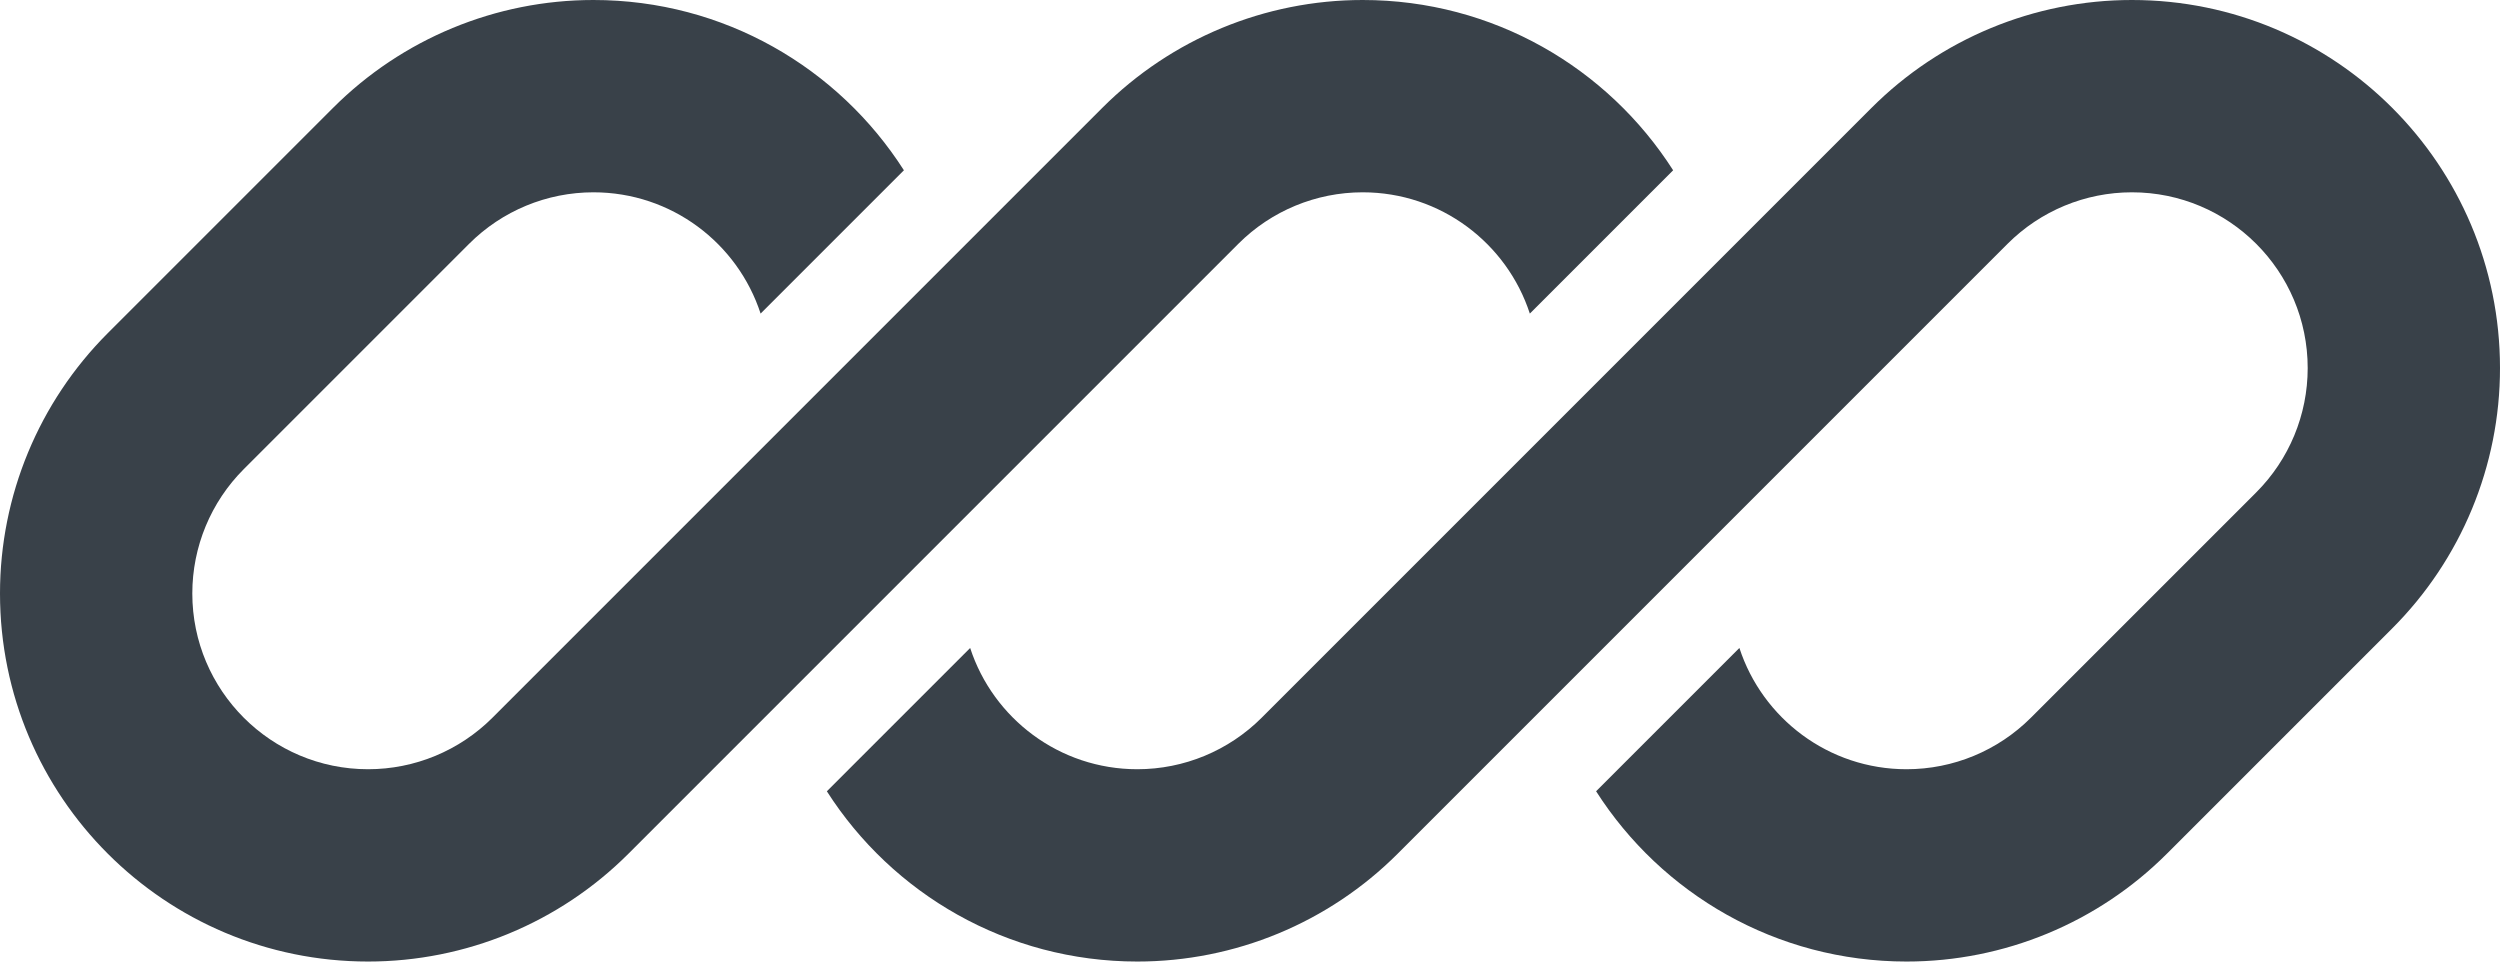
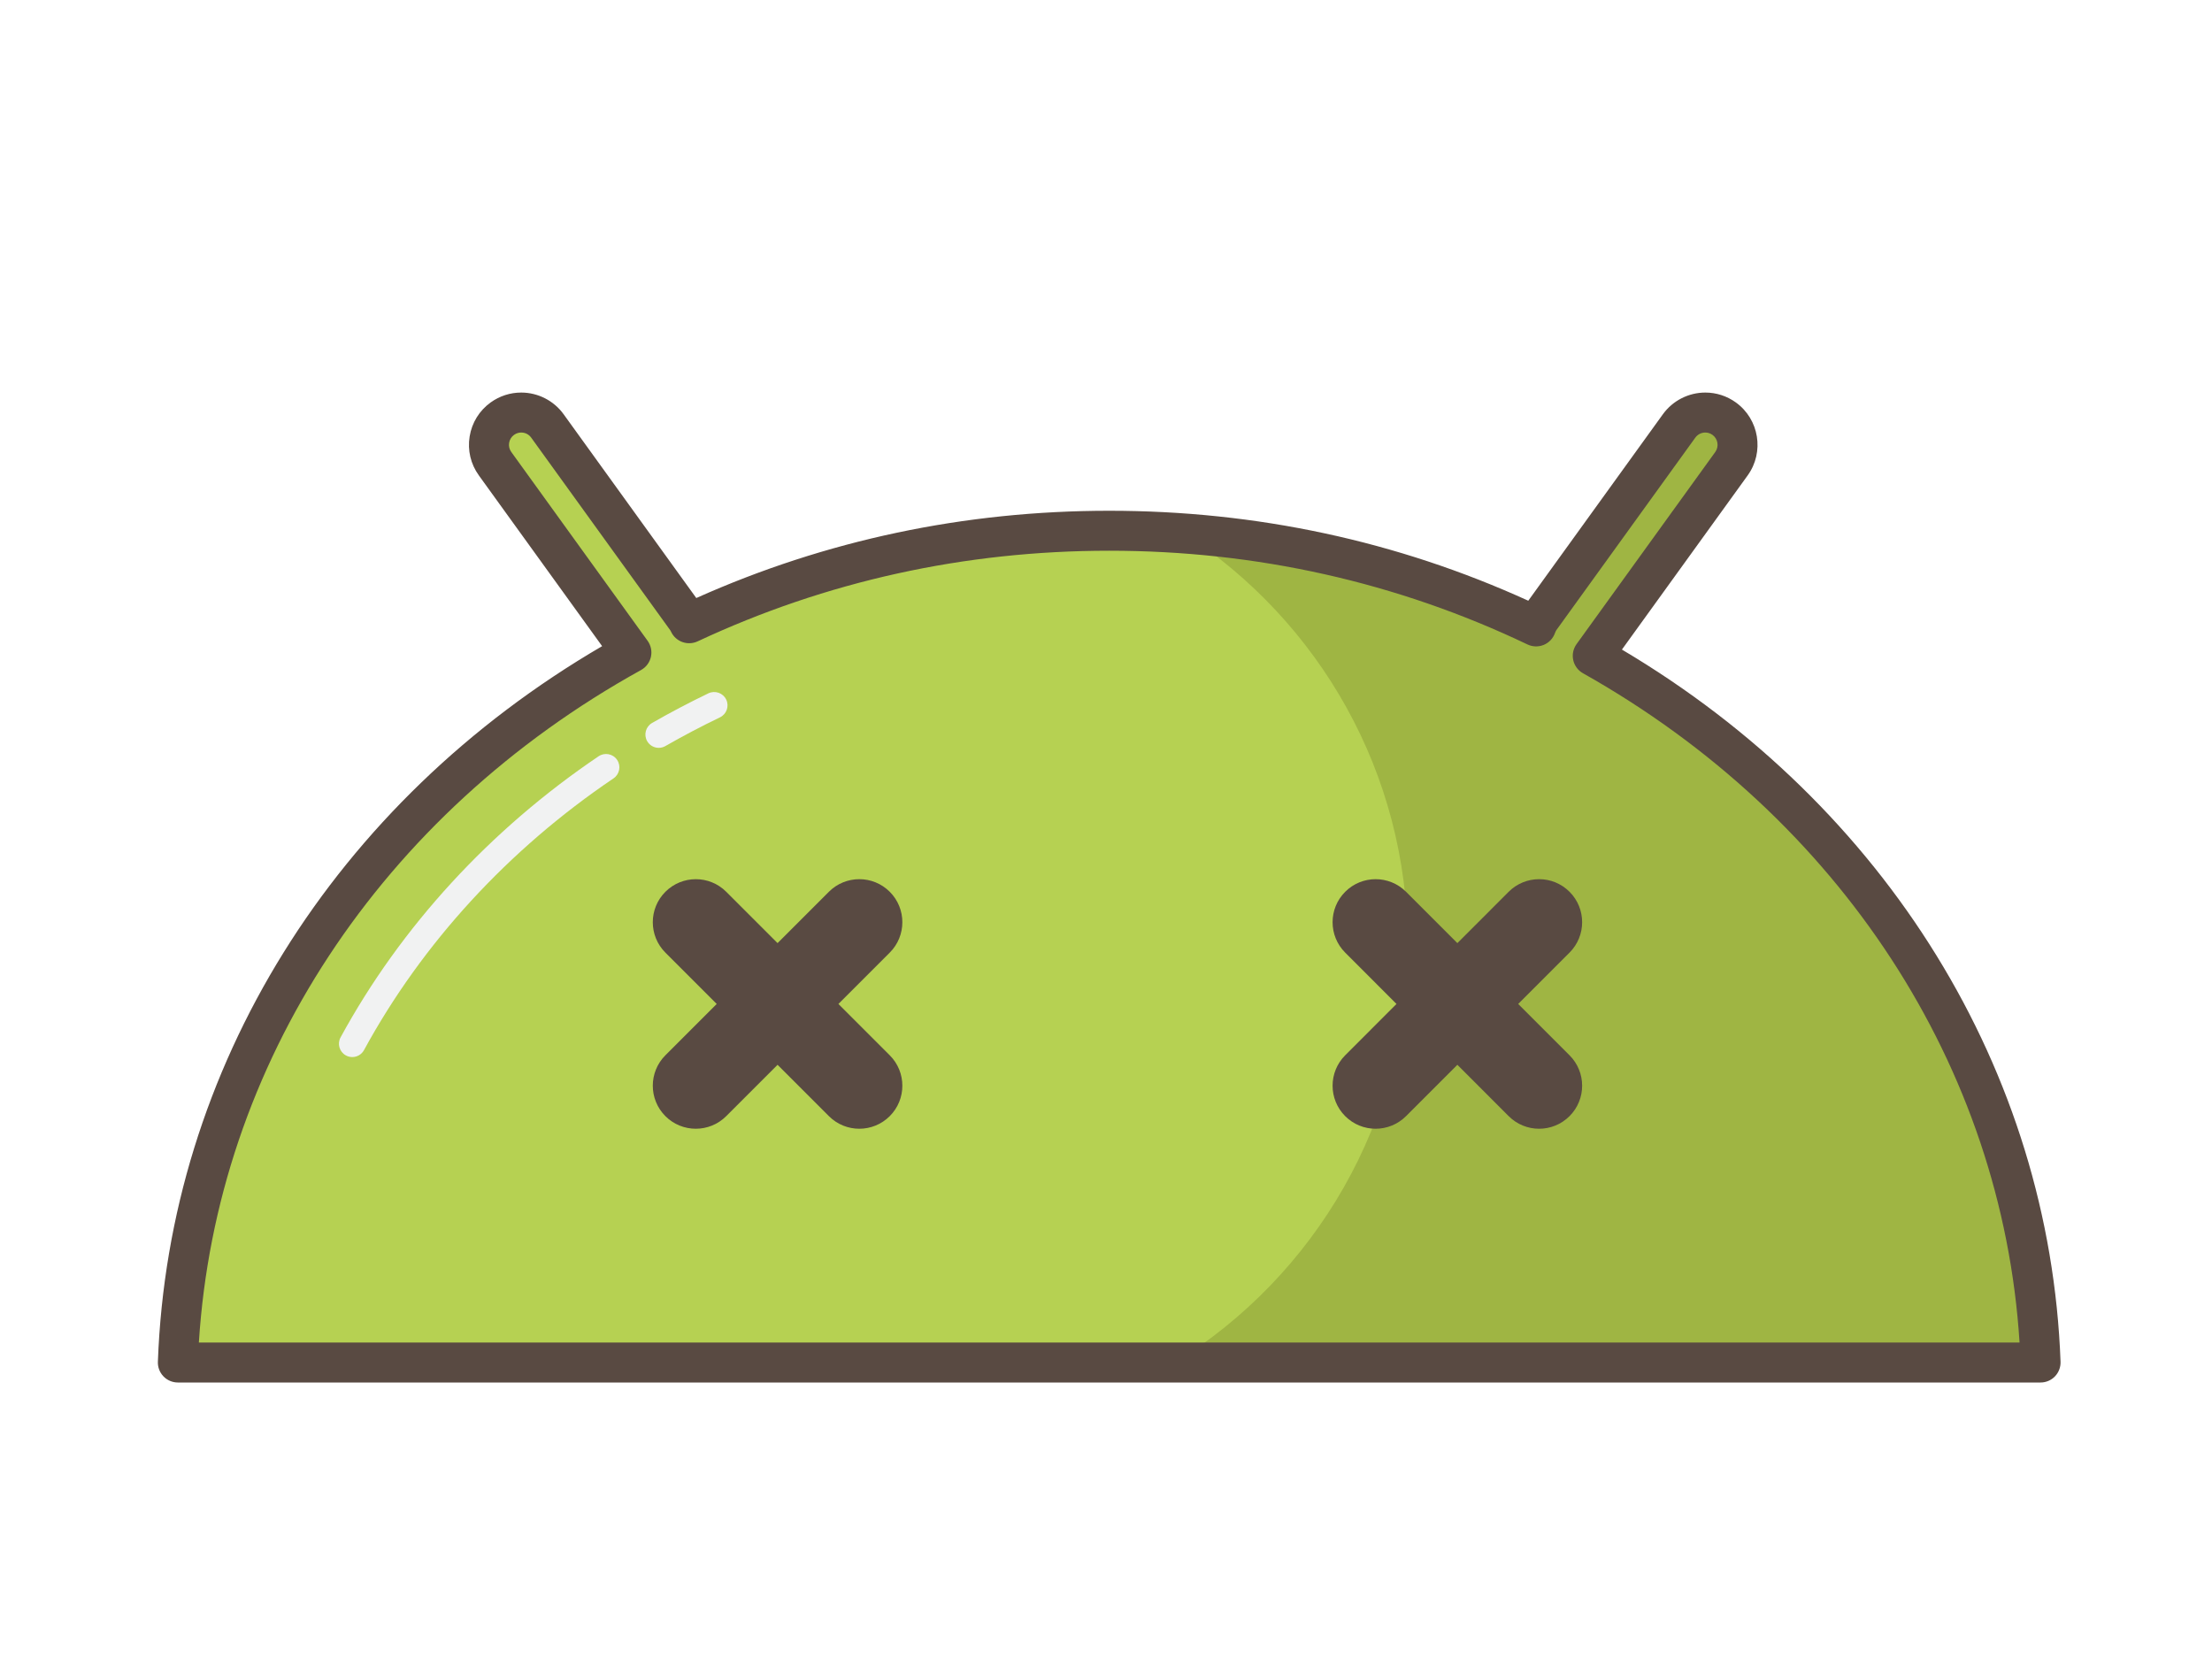
- <svg xmlns="http://www.w3.org/2000/svg" id="logo-70" width="78" height="30" viewBox="0 0 78 30" fill="none">
-   <path d="M18.515 0C15.469 0 12.547 1.21 10.393 3.364L3.364 10.393C1.21 12.547 0 15.469 0 18.515C0 24.858 5.142 30 11.485 30C14.531 30 17.453 28.79 19.607 26.636L24.469 21.774C24.469 21.774 24.469 21.774 24.469 21.774L38.636 7.607C39.665 6.578 41.06 6 42.515 6C44.95 6 47.015 7.587 47.731 9.784L52.202 5.313C50.163 2.118 46.586 0 42.515 0C39.469 0 36.547 1.21 34.393 3.364L15.364 22.393C14.335 23.422 12.94 24 11.485 24C8.456 24 6 21.544 6 18.515C6 17.06 6.578 15.665 7.607 14.636L14.636 7.607C15.665 6.578 17.06 6 18.515 6C20.95 6 23.015 7.587 23.731 9.784L28.202 5.313C26.163 2.118 22.586 0 18.515 0Z" class="ccustom" fill="#394149" />
-   <path d="M39.364 22.393C38.335 23.422 36.94 24 35.485 24C33.05 24 30.985 22.413 30.269 20.217L25.798 24.688C27.838 27.882 31.414 30 35.485 30C38.531 30 41.453 28.79 43.607 26.636L62.636 7.607C63.665 6.578 65.06 6 66.515 6C69.544 6 72 8.456 72 11.485C72 12.94 71.422 14.335 70.393 15.364L63.364 22.393C62.335 23.422 60.94 24 59.485 24C57.05 24 54.985 22.413 54.269 20.216L49.798 24.687C51.838 27.882 55.414 30 59.485 30C62.531 30 65.453 28.79 67.607 26.636L74.636 19.607C76.79 17.453 78 14.531 78 11.485C78 5.142 72.858 0 66.515 0C63.469 0 60.547 1.21 58.393 3.364L39.364 22.393Z" class="ccustom" fill="#394149" />
+ <svg xmlns="http://www.w3.org/2000/svg" enable-background="new 0 0 96 80" id="Layer_1" version="1.1" viewBox="0 96 256 192" xml:space="preserve">
+   <path d="M184.333,171.899l16.053-22.233c1.205-1.672,0.828-4.007-0.845-5.214c-1.674-1.205-4.006-0.83-5.215,0.842  l-16.081,22.276c-0.208,0.291-0.354,0.604-0.472,0.927c-14.801-7.064-31.591-11.072-49.402-11.072  c-17.498,0-34.004,3.873-48.614,10.706c-0.092-0.191-0.195-0.383-0.326-0.562l-16.081-22.275c-1.206-1.672-3.537-2.047-5.213-0.844  c-1.673,1.207-2.049,3.543-0.843,5.213l15.777,21.854c-30.482,16.862-51.208,47.232-52.487,82.168h215.575  C234.888,219.007,214.45,188.834,184.333,171.899z" fill="#B6D152" />
+   <path d="M95.93,199.207l-5.94,5.941l-5.942-5.941c-1.943-1.944-5.096-1.942-7.041,0.003  c-1.943,1.943-1.943,5.096,0,7.039l5.94,5.941l-5.94,5.941c-1.943,1.945-1.943,5.098,0,7.043c1.943,1.944,5.097,1.944,7.041-0.002  l5.942-5.94l5.941,5.942c1.942,1.944,5.097,1.944,7.041,0c1.946-1.945,1.946-5.098,0-7.043l-5.941-5.941l5.941-5.941  c1.946-1.943,1.946-5.098,0-7.042C101.027,197.263,97.873,197.263,95.93,199.207z" fill="#594A42" />
+   <path d="M76.237,182.55c-0.536,0-1.054-0.279-1.339-0.775c-0.423-0.739-0.168-1.683,0.57-2.105  c2.107-1.21,4.302-2.363,6.518-3.431c0.767-0.364,1.689-0.046,2.06,0.722c0.369,0.768,0.047,1.689-0.722,2.059  c-2.151,1.035-4.277,2.154-6.321,3.326C76.761,182.483,76.496,182.55,76.237,182.55z" fill="#F1F2F2" />
+   <path d="M40.77,218.337c-0.249,0-0.501-0.061-0.736-0.188c-0.75-0.407-1.026-1.344-0.618-2.092  c6.966-12.795,17.292-24.043,29.861-32.531c0.706-0.478,1.667-0.291,2.142,0.416c0.477,0.705,0.291,1.664-0.415,2.141  c-12.162,8.213-22.148,19.088-28.878,31.449C41.846,218.046,41.316,218.337,40.77,218.337z" fill="#F1F2F2" />
+   <g>
+     <path d="M162.919,205.372c0,20.409-10.769,38.297-26.925,48.313h100.165c-1.271-34.679-21.709-64.852-51.826-81.786   l16.053-22.233c1.205-1.672,0.828-4.007-0.845-5.214c-1.674-1.205-4.006-0.83-5.215,0.842l-16.081,22.276   c-0.208,0.291-0.354,0.604-0.472,0.927c-12.364-5.9-26.113-9.658-40.687-10.738C152.634,167.896,162.919,185.427,162.919,205.372z" fill="#9FB543" />
+   </g>
+   <path d="M174.603,199.207l-5.938,5.941l-5.941-5.941c-1.946-1.944-5.1-1.942-7.042,0.003  c-1.945,1.943-1.945,5.096,0,7.039l5.938,5.941l-5.938,5.941c-1.945,1.945-1.945,5.098,0,7.043c1.942,1.944,5.096,1.944,7.042-0.002  l5.941-5.94l5.939,5.942c1.943,1.944,5.099,1.944,7.041,0c1.946-1.945,1.946-5.098,0-7.043l-5.941-5.941l5.941-5.941  c1.946-1.943,1.946-5.098,0-7.042C179.703,197.263,176.548,197.263,174.603,199.207z" fill="#594A42" />
+   <path d="M236.159,256H20.584c-0.628,0-1.23-0.255-1.666-0.708c-0.437-0.453-0.671-1.063-0.646-1.691  c1.245-33.957,20.406-64.734,51.414-82.82l-14.268-19.762c-0.945-1.311-1.325-2.91-1.066-4.504c0.259-1.596,1.122-2.994,2.433-3.94  c1.042-0.748,2.263-1.143,3.536-1.143c1.94,0,3.774,0.938,4.907,2.508l15.355,21.271c14.987-6.703,31.052-10.1,47.789-10.1  c17.023,0,33.328,3.502,48.499,10.411l15.58-21.582c1.136-1.57,2.969-2.508,4.908-2.508c1.274,0,2.497,0.396,3.535,1.143  c2.706,1.952,3.318,5.74,1.369,8.444l-14.554,20.158c30.609,18.139,49.529,48.77,50.763,82.424c0.022,0.628-0.212,1.238-0.647,1.691  S236.788,256,236.159,256z M23.016,251.372h210.712c-2.016-31.896-20.765-60.719-50.527-77.456c-0.575-0.323-0.984-0.876-1.127-1.52  c-0.142-0.644-0.001-1.317,0.385-1.852l16.053-22.233c0.456-0.635,0.313-1.525-0.323-1.983c-0.308-0.222-0.622-0.269-0.829-0.269  c-0.465,0-0.885,0.215-1.157,0.59l-16.08,22.275c-0.052,0.072-0.11,0.195-0.172,0.364c-0.223,0.612-0.694,1.103-1.3,1.35  c-0.604,0.246-1.284,0.228-1.872-0.054c-15.078-7.197-31.364-10.847-48.406-10.847c-16.727,0-32.752,3.529-47.633,10.488  c-1.154,0.536-2.521,0.048-3.068-1.097c-0.033-0.069-0.067-0.141-0.115-0.206l-16.083-22.276c-0.269-0.375-0.688-0.588-1.152-0.588  c-0.207,0-0.521,0.047-0.831,0.271c-0.305,0.219-0.508,0.548-0.568,0.922c-0.062,0.375,0.028,0.75,0.25,1.058l15.778,21.854  c0.386,0.536,0.526,1.213,0.381,1.859c-0.145,0.646-0.559,1.199-1.139,1.52C44.033,190.226,25.044,219.187,23.016,251.372z" fill="#594A42" />
</svg>
